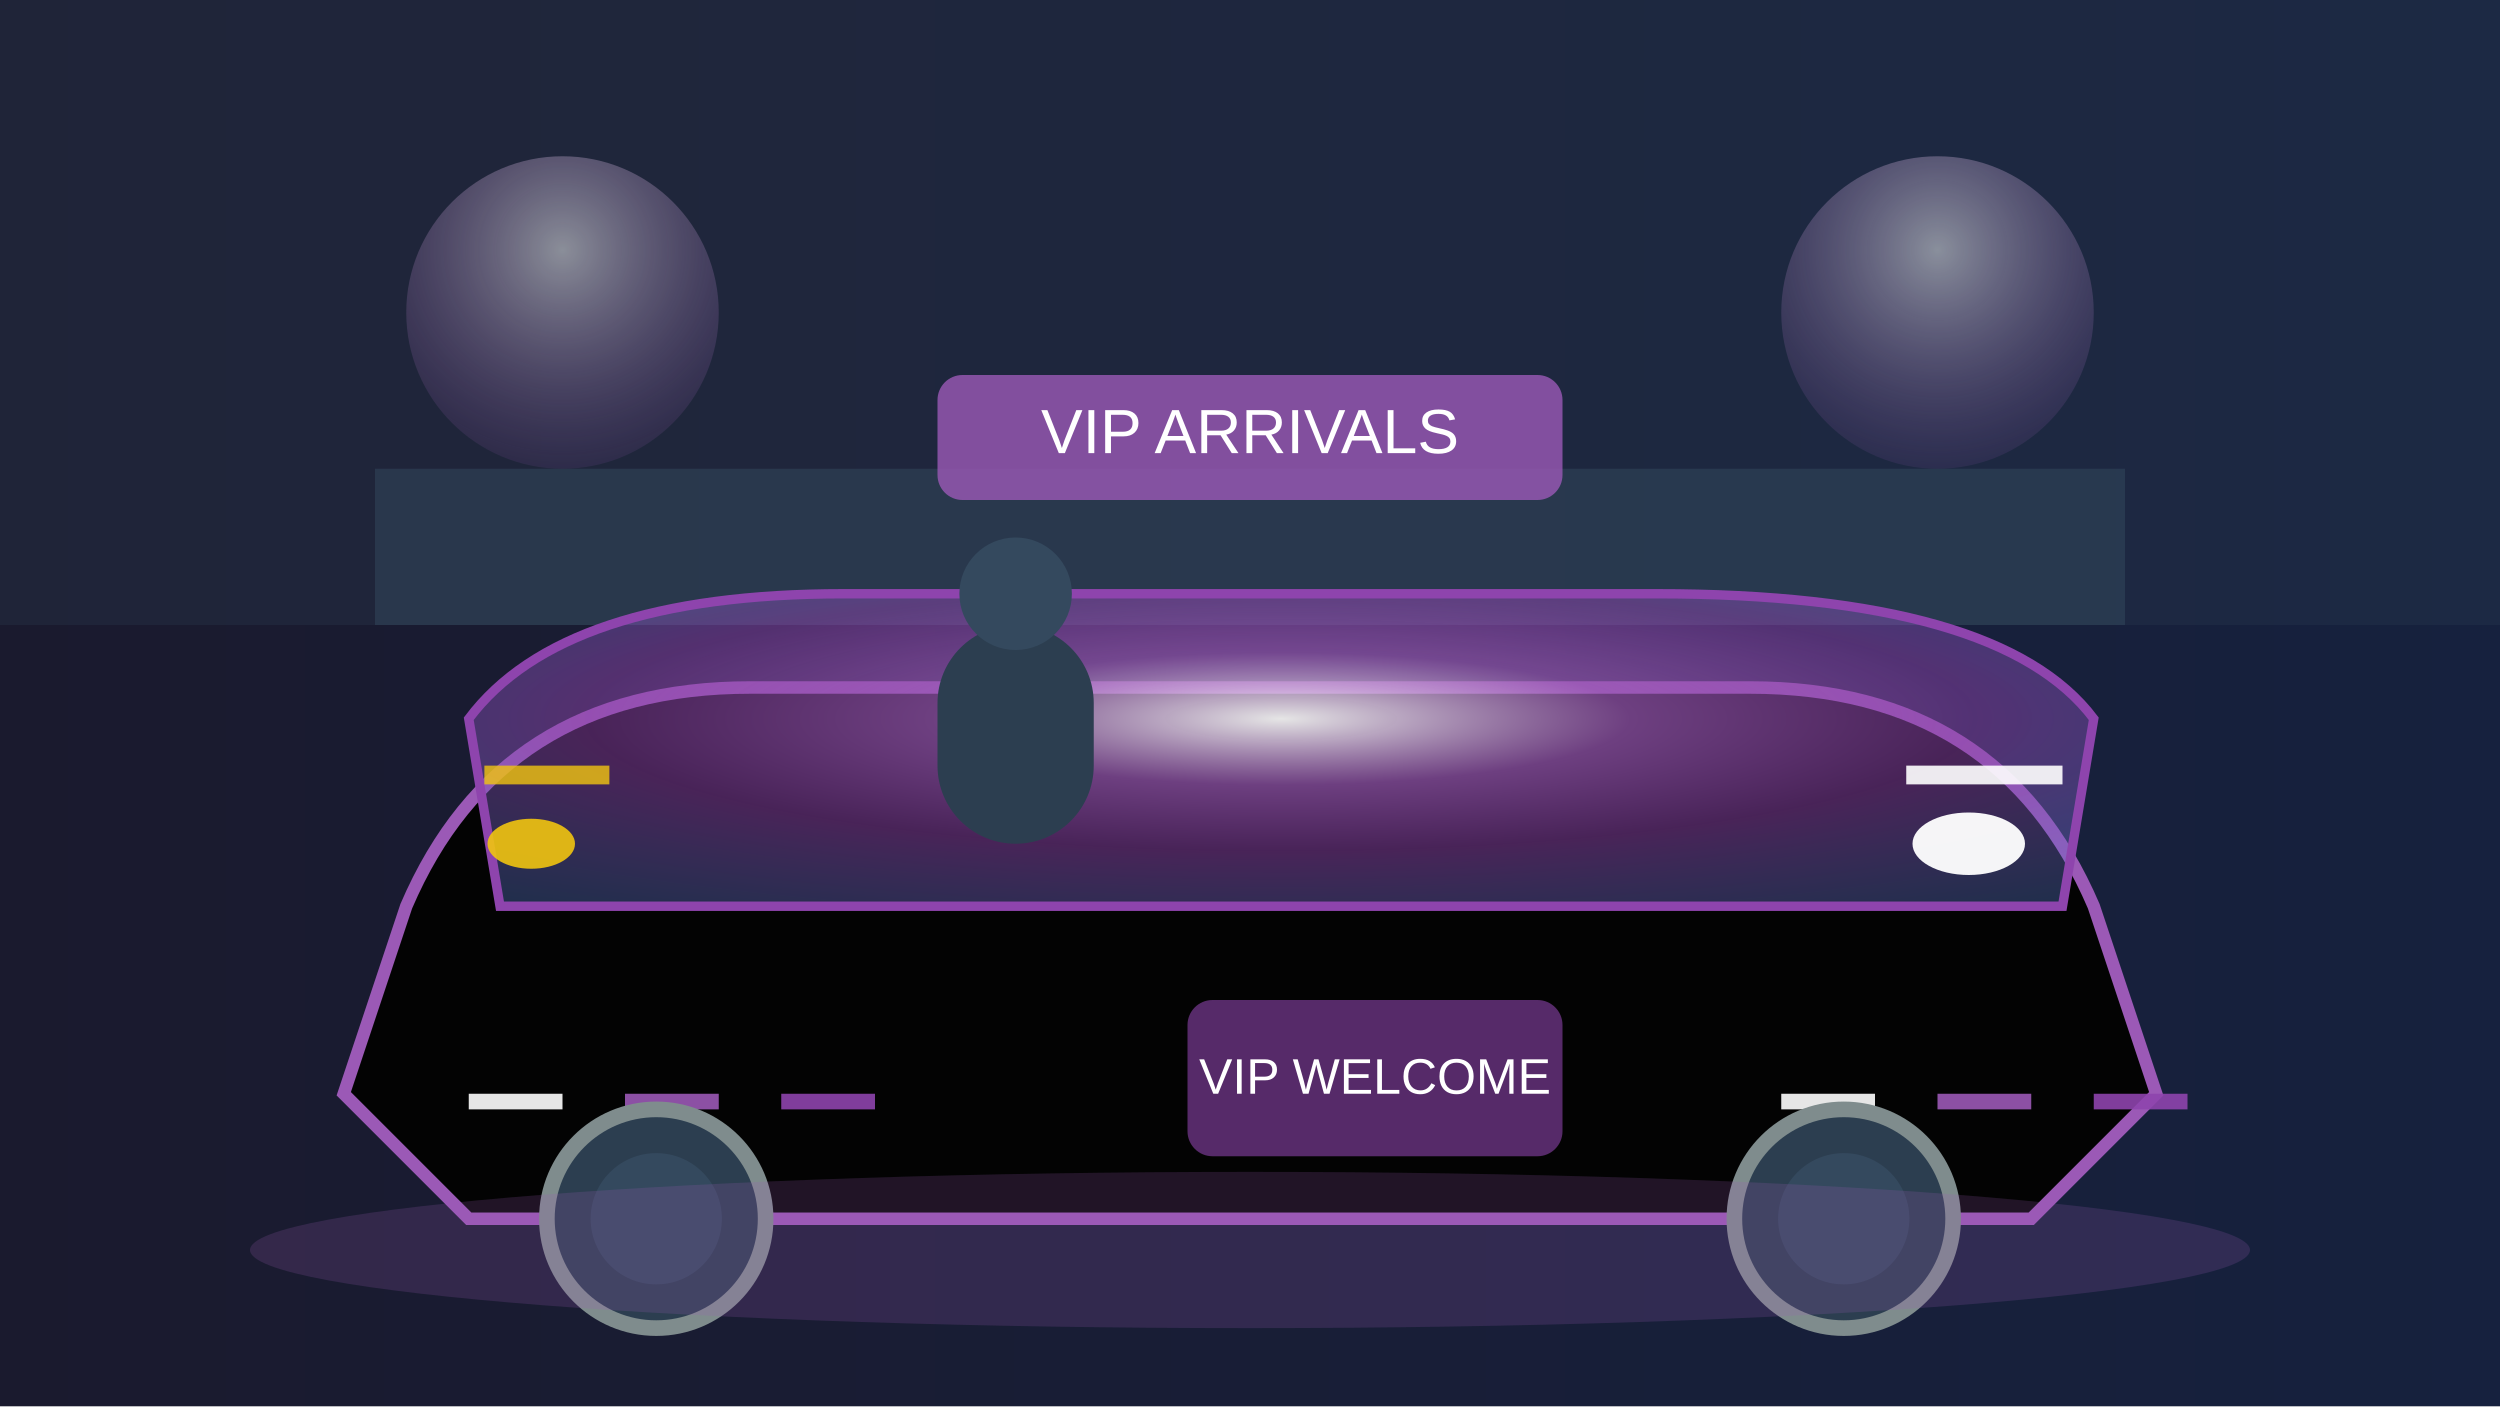
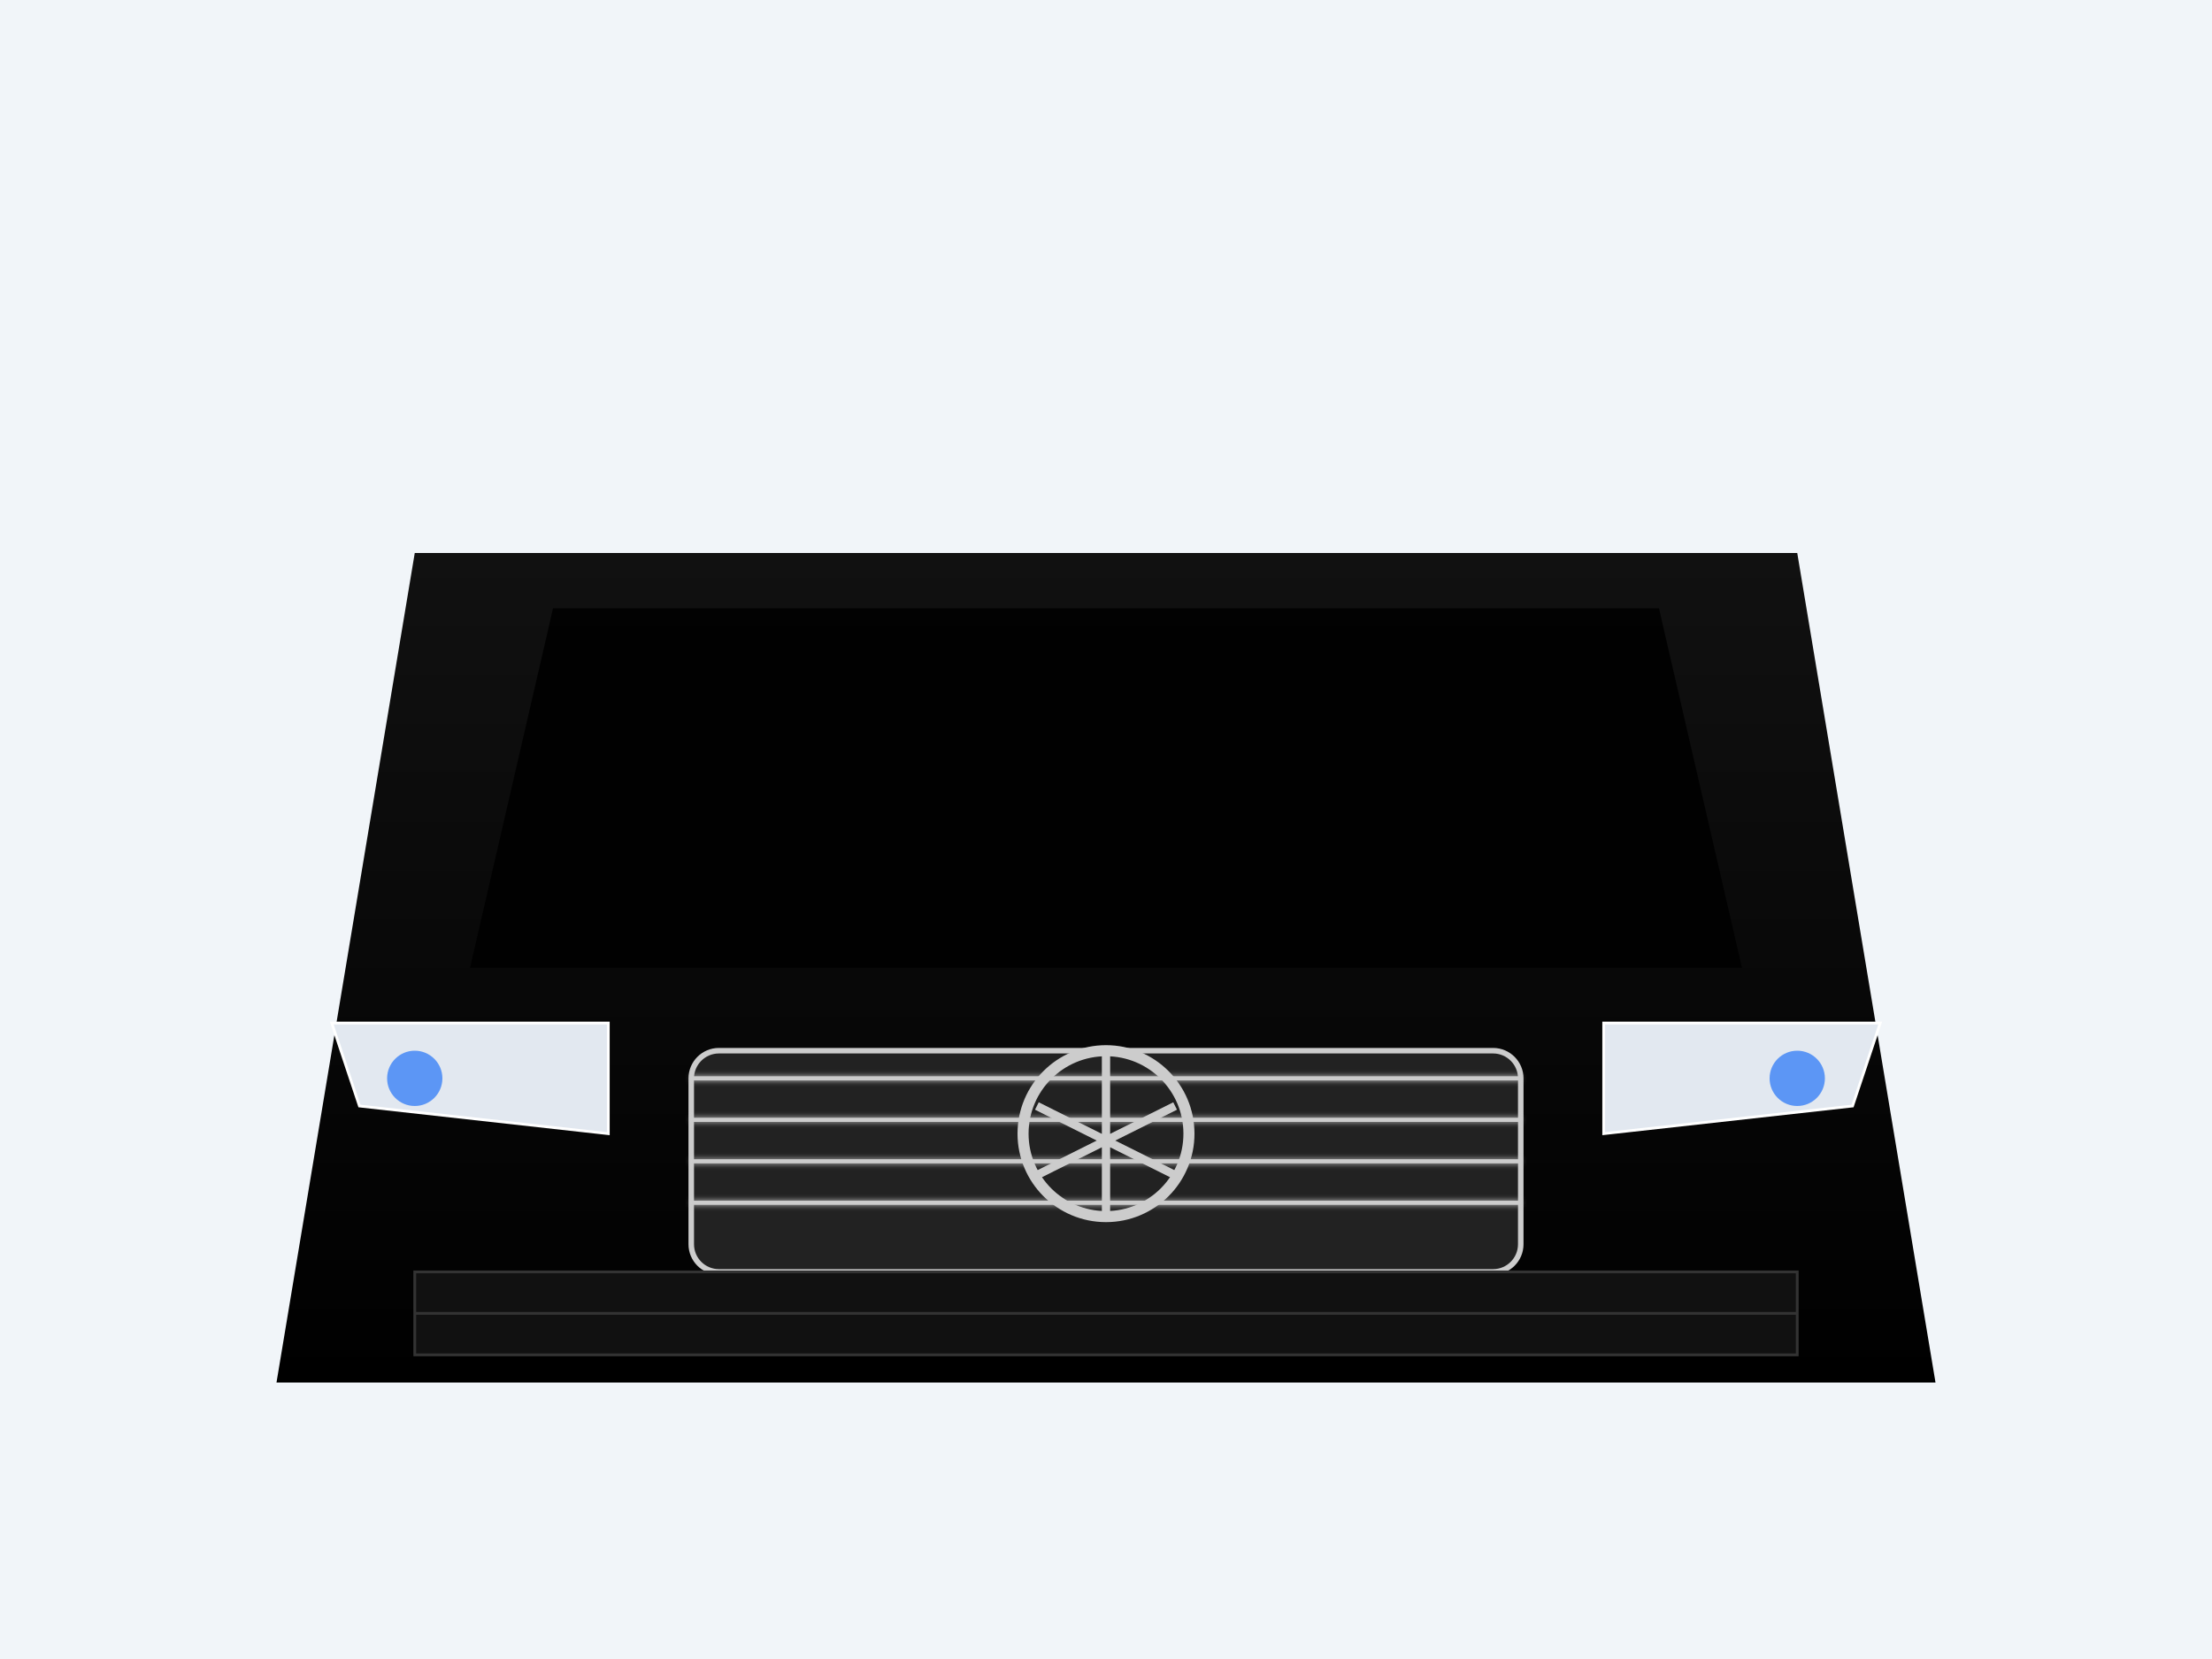
- <svg xmlns="http://www.w3.org/2000/svg" width="800" height="450" viewBox="0 0 800 450">
+ <svg xmlns="http://www.w3.org/2000/svg" viewBox="0 0 800 600" role="img" aria-label="Black VIP Mercedes Vito Front View">
  <defs>
-     <linearGradient id="vipVitoAirportBg" x1="0%" y1="0%" x2="100%" y2="0%">
-       <stop offset="0%" style="stop-color:#1a1a2e;stop-opacity:1" />
-       <stop offset="100%" style="stop-color:#16213e;stop-opacity:1" />
+     <linearGradient id="vipFront" x1="0%" y1="0%" x2="0%" y2="100%">
+       <stop offset="0%" style="stop-color:#111;stop-opacity:1" />
+       <stop offset="100%" style="stop-color:#000;stop-opacity:1" />
    </linearGradient>
-     <radialGradient id="airportVipVitoLight" cx="50%" cy="30%" r="70%">
-       <stop offset="0%" style="stop-color:#ffffff;stop-opacity:0.8" />
-       <stop offset="100%" style="stop-color:#9b59b6;stop-opacity:0.2" />
-     </radialGradient>
-     <radialGradient id="starlightAirport" cx="50%" cy="40%" r="85%">
-       <stop offset="0%" style="stop-color:#ffffff;stop-opacity:0.9" />
-       <stop offset="25%" style="stop-color:#9b59b6;stop-opacity:0.7" />
-       <stop offset="50%" style="stop-color:#8e44ad;stop-opacity:0.5" />
-       <stop offset="100%" style="stop-color:#4a90e2;stop-opacity:0.3" />
-     </radialGradient>
+     <filter id="grilleShine" x="-20%" y="-20%" width="140%" height="140%">
+       <feGaussianBlur stdDeviation="1" result="blur" />
+       <feComposite in="SourceGraphic" in2="blur" operator="over" />
+     </filter>
  </defs>
-   <rect width="800" height="450" fill="url(#vipVitoAirportBg)" />
-   <rect x="0" y="0" width="800" height="200" fill="#2c3e50" opacity="0.3" />
-   <rect x="120" y="150" width="560" height="50" fill="#34495e" opacity="0.5" />
-   <circle cx="180" cy="100" r="50" fill="url(#airportVipVitoLight)" opacity="0.6" />
-   <circle cx="620" cy="100" r="50" fill="url(#airportVipVitoLight)" opacity="0.6" />
-   <path d="M130 290 Q160 220 240 220 L560 220 Q640 220 670 290 L690 350 L650 390 L150 390 L110 350 Z" fill="#030303" stroke="#9b59b6" stroke-width="4" />
-   <path d="M150 230 Q180 190 270 190 L530 190 Q640 190 670 230 L660 290 L160 290 Z" fill="url(#starlightAirport)" stroke="#8e44ad" stroke-width="3" />
-   <rect x="300" y="200" width="50" height="70" fill="#2c3e50" rx="25" />
-   <circle cx="325" cy="190" r="18" fill="#34495e" />
-   <rect x="300" y="120" width="200" height="40" fill="#9b59b6" opacity="0.8" rx="8" />
-   <text x="400" y="145" font-family="Arial" font-size="20" fill="#ffffff" text-anchor="middle">VIP ARRIVALS</text>
-   <rect x="150" y="350" width="30" height="5" fill="#ffffff" opacity="0.9" />
-   <rect x="200" y="350" width="30" height="5" fill="#9b59b6" opacity="0.9" />
-   <rect x="250" y="350" width="30" height="5" fill="#8e44ad" opacity="0.9" />
-   <rect x="570" y="350" width="30" height="5" fill="#ffffff" opacity="0.9" />
-   <rect x="620" y="350" width="30" height="5" fill="#9b59b6" opacity="0.9" />
-   <rect x="670" y="350" width="30" height="5" fill="#8e44ad" opacity="0.9" />
-   <circle cx="210" cy="390" r="35" fill="#2c3e50" stroke="#7f8c8d" stroke-width="5" />
-   <circle cx="590" cy="390" r="35" fill="#2c3e50" stroke="#7f8c8d" stroke-width="5" />
-   <circle cx="210" cy="390" r="21" fill="#34495e" />
-   <circle cx="590" cy="390" r="21" fill="#34495e" />
-   <ellipse cx="630" cy="270" rx="18" ry="10" fill="#ffffff" opacity="0.95" />
-   <ellipse cx="170" cy="270" rx="14" ry="8" fill="#f1c40f" opacity="0.9" />
-   <rect x="610" y="245" width="50" height="6" fill="#ffffff" opacity="0.9" />
-   <rect x="155" y="245" width="40" height="6" fill="#f1c40f" opacity="0.8" />
-   <ellipse cx="400" cy="400" rx="320" ry="25" fill="#9b59b6" opacity="0.2" />
-   <rect x="380" y="320" width="120" height="50" fill="#8e44ad" opacity="0.6" rx="8" />
-   <text x="440" y="350" font-family="Arial" font-size="16" fill="#ffffff" text-anchor="middle">VIP WELCOME</text>
+   <rect width="800" height="600" fill="#f1f5f9" />
+   <path d="M150,200 L650,200 L700,500 L100,500 Z" fill="url(#vipFront)" />
+   <path d="M200,220 L600,220 L630,350 L170,350 Z" fill="#000" opacity="0.9" />
+   <rect x="250" y="380" width="300" height="80" rx="10" fill="#222" stroke="#ccc" stroke-width="2" />
+   <path d="M250,390 L550,390 M250,405 L550,405 M250,420 L550,420 M250,435 L550,435" stroke="#ccc" stroke-width="1.5" filter="url(#grilleShine)" />
+   <circle cx="400" cy="410" r="30" fill="none" stroke="#ccc" stroke-width="4" />
+   <path d="M400,380 L400,440 M375,400 L425,425 M425,400 L375,425" stroke="#ccc" stroke-width="3" />
+   <path d="M120,370 L220,370 L220,410 L130,400 Z" fill="#e2e8f0" stroke="#fff" stroke-width="1" />
+   <path d="M580,370 L680,370 L670,400 L580,410 Z" fill="#e2e8f0" stroke="#fff" stroke-width="1" />
+   <circle cx="150" cy="390" r="10" fill="#3b82f6" opacity="0.8" />
+   <circle cx="650" cy="390" r="10" fill="#3b82f6" opacity="0.8" />
+   <rect x="150" y="460" width="500" height="30" fill="#111" stroke="#333" />
+   <path d="M150,475 L650,475" stroke="#333" stroke-width="1" />
</svg>
